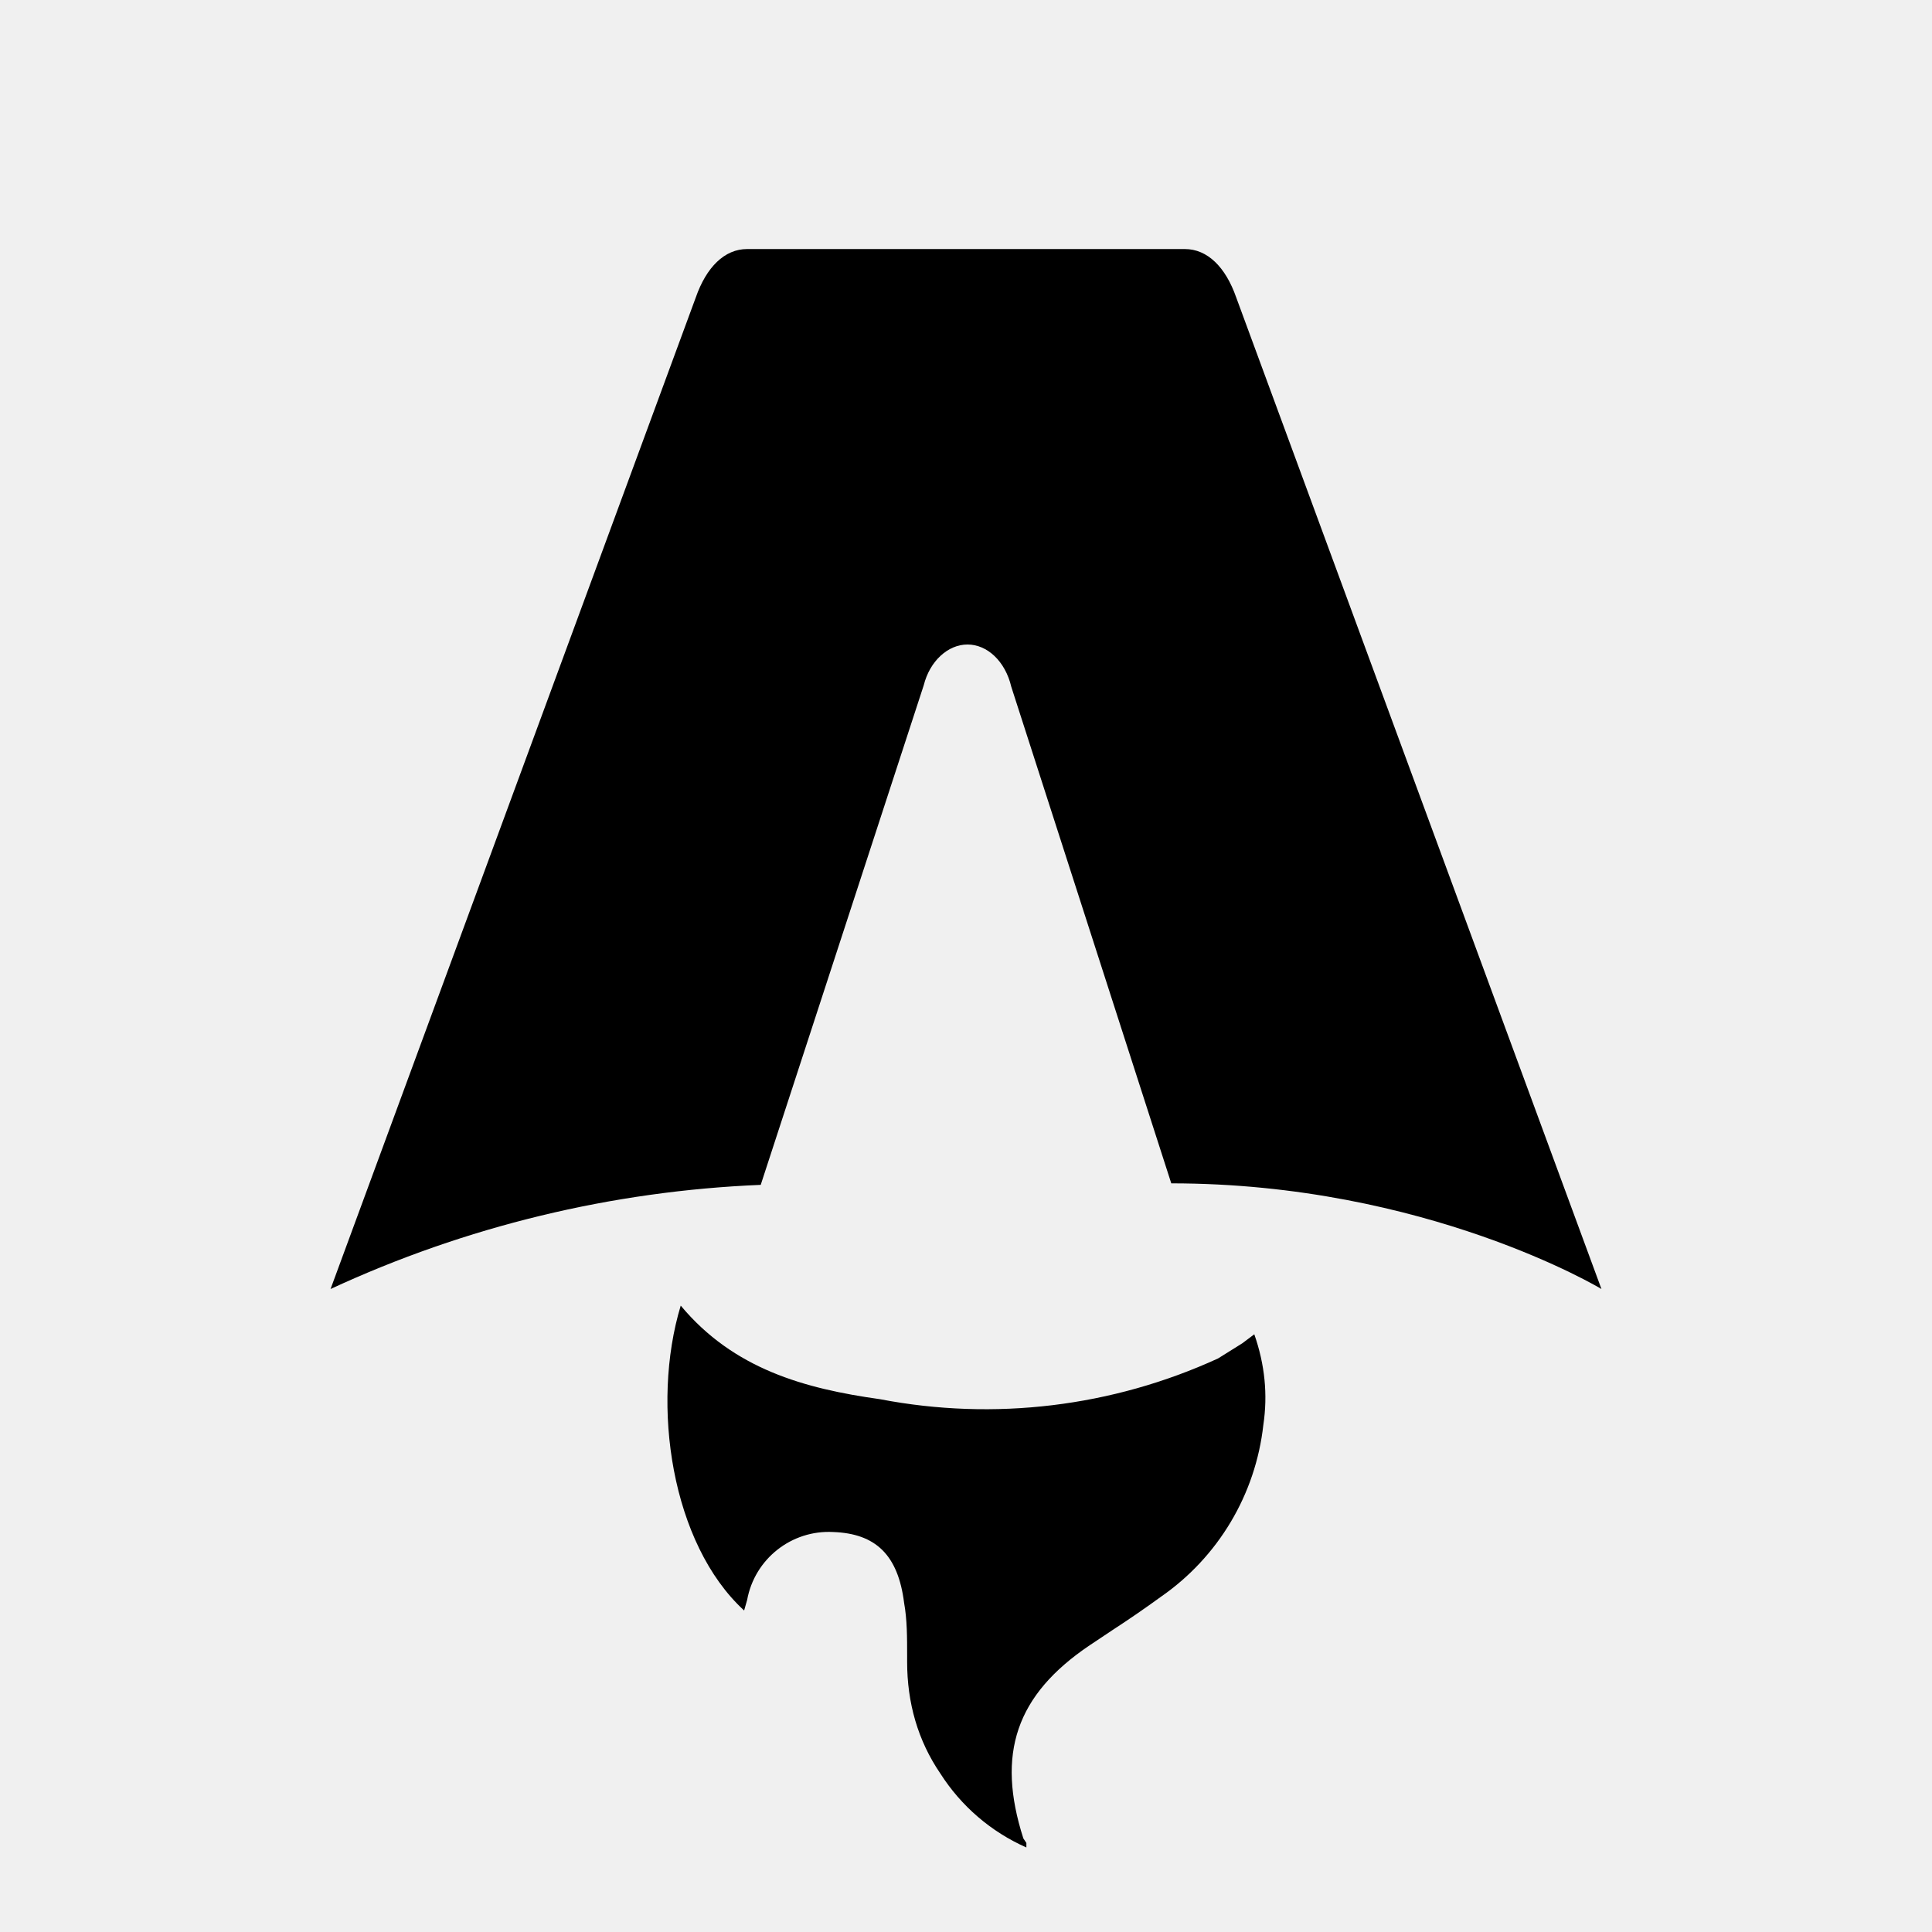
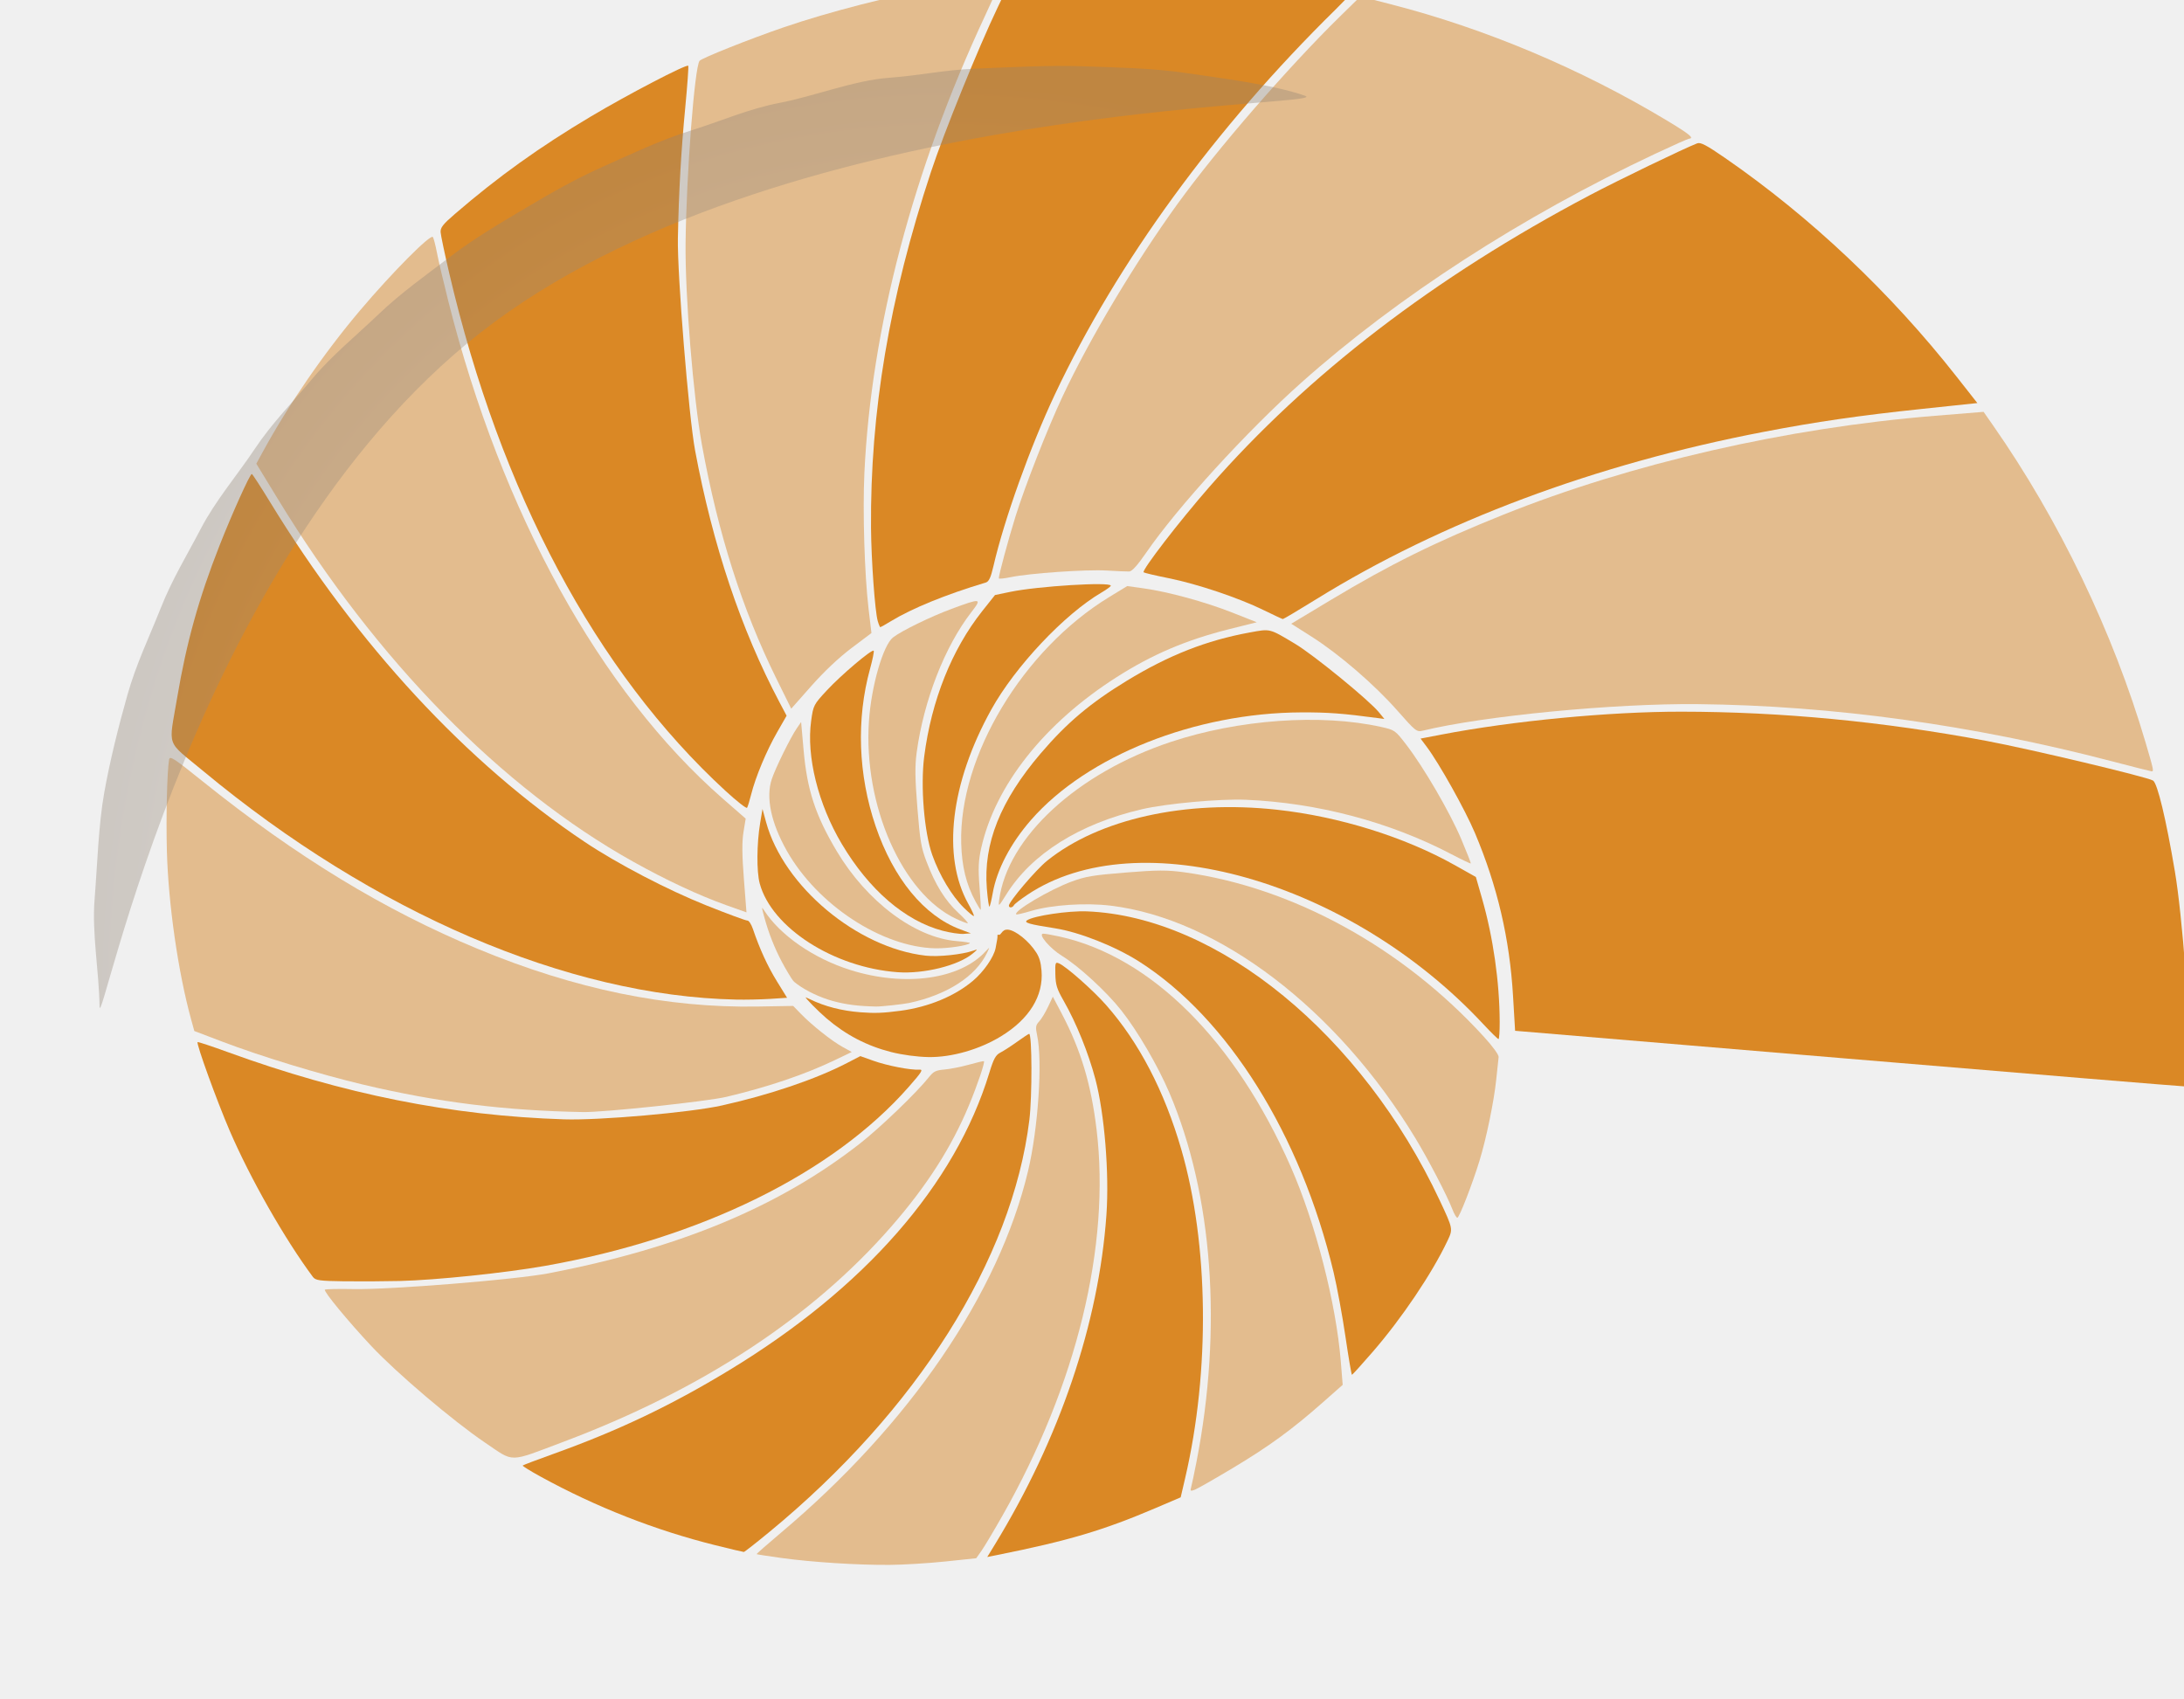
- <svg xmlns="http://www.w3.org/2000/svg" fill="none" viewBox="0 0 128 128">
-   <path d="M50.4 78.5a75.1 75.1 0 0 0-28.5 6.9l24.2-65.7c.7-2 1.9-3.2 3.4-3.2h29c1.5 0 2.7 1.2 3.4 3.2l24.2 65.7s-11.6-7-28.5-7L67 45.5c-.4-1.7-1.6-2.8-2.9-2.8-1.3 0-2.5 1.1-2.9 2.7L50.4 78.5Zm-1.1 28.2Zm-4.2-20.2c-2 6.6-.6 15.8 4.2 20.2a17.5 17.5 0 0 1 .2-.7 5.5 5.5 0 0 1 5.7-4.5c2.8.1 4.3 1.5 4.7 4.7.2 1.1.2 2.3.2 3.5v.4c0 2.7.7 5.2 2.2 7.4a13 13 0 0 0 5.7 4.9v-.3l-.2-.3c-1.8-5.6-.5-9.5 4.4-12.8l1.5-1a73 73 0 0 0 3.2-2.2 16 16 0 0 0 6.8-11.4c.3-2 .1-4-.6-6l-.8.6-1.6 1a37 37 0 0 1-22.4 2.7c-5-.7-9.7-2-13.2-6.2Z" />
-   <style>
-         path { fill: #000; }
-         @media (prefers-color-scheme: dark) {
-             path { fill: #FFF; }
-         }
-     </style>
+ <svg xmlns="http://www.w3.org/2000/svg" xmlns:ns1="https://boxy-svg.com" width="450mm" height="350mm" viewBox="0 0 450 350" version="1.1" id="svg1">
+   <defs>
+     <radialGradient gradientUnits="userSpaceOnUse" cx="213.832" cy="203.054" r="251.632" id="gradient-1" gradientTransform="matrix(0.760272, -0.05648, 0.168184, 0.833367, 28.34394, 77.16785)">
+       <stop offset="0" style="stop-color: rgb(97.255% 90.98% 83.922%)" />
+       <stop offset="1" style="stop-color: rgb(56.949% 51.436% 45.073%)" />
+     </radialGradient>
+     <ns1:export>
+       <ns1:file format="svg" path="fossyl.svg" normalization="web-static" width="1700.787" height="1322.835" />
+     </ns1:export>
+   </defs>
+   <g id="layer1" style="display: inline;" transform="matrix(1.04393, 0, 0, 1.04393, -9.884223, -7.687811)">
+     <g transform="matrix(0.996725, -0.080867, 0.080867, 0.996725, 0.089563, -7.482402)" style="transform-origin: 224.91px 182.482px;">
+       <path style="baseline-shift: baseline; display: inline; overflow: visible; vector-effect: none; fill: rgb(218, 136, 37); fill-rule: evenodd; stroke-width: 0.265; stop-color: rgb(0, 0, 0); stroke: none; pointer-events: none;" d="m 354.694,253.322 -64.939,-10.78 0.15,-6.927 c 0.245,-11.309 -1.332,-21.828 -4.885,-32.6 -1.574,-4.771 -5.935,-14.303 -8.145,-17.804 l -1.053,-1.668 4.132,-0.452 c 14.285,-1.564 33.437,-1.839 47.556,-0.683 19.729,1.615 39.563,5.152 59.658,10.638 8.523,2.327 30.976,9.637 32.081,10.445 0.825,0.603 1.94,7.751 2.847,18.239 0.773,8.944 0.637,30.02 -0.244,37.904 -0.473,4.234 -0.572,4.562 -1.363,4.517 -0.469,-0.027 -30.076,-4.9 -65.792,-10.829 z" id="path58" clip-path="none" mask="none" />
+       <path style="baseline-shift: baseline; display: inline; overflow: visible; vector-effect: none; fill: rgb(227, 188, 142); fill-rule: evenodd; stroke-width: 0.265; stop-color: rgb(0, 0, 0); stroke: none; pointer-events: none;" d="m 411.314,198.992 c -26.677,-9.331 -53.989,-15.38 -80.355,-17.797 -16.48,-1.511 -42.413,-1.115 -54.61,0.834 -1.179,0.188 -1.416,-0.034 -4.652,-4.371 -4.095,-5.489 -10.584,-12.066 -15.726,-15.939 l -3.763,-2.835 8.228,-4.075 c 12.219,-6.052 21.464,-9.723 35.216,-13.985 25.965,-8.047 57.113,-12.575 86.526,-12.579 l 9.621,-0.001 1.612,2.76 c 11.538,19.755 20.347,42.647 24.984,64.919 1.135,5.452 1.179,5.796 0.732,5.736 -0.167,-0.022 -3.683,-1.223 -7.812,-2.667 z" id="path56" clip-path="none" mask="none" />
+       <path style="baseline-shift: baseline; display: inline; overflow: visible; vector-effect: none; fill: rgb(218, 136, 37); fill-rule: evenodd; stroke-width: 0.265; stop-color: rgb(0, 0, 0); stroke: none; pointer-events: none;" d="m 246.951,155.735 c -4.708,-2.801 -12.571,-6.171 -18.119,-7.766 -2.532,-0.728 -4.71,-1.429 -4.84,-1.559 -0.394,-0.394 7.864,-9.496 14.274,-15.731 21.156,-20.58 47.681,-37.708 79.503,-51.337 5.911,-2.532 19.232,-7.682 21.974,-8.496 0.685,-0.203 1.806,0.507 5.276,3.345 15.876,12.984 30.362,29.082 42.064,46.748 l 3.629,5.479 -10.977,0.266 c -12.445,0.301 -20.96,0.839 -31.518,1.989 -33.649,3.667 -64.815,12.526 -90.687,25.781 -3.668,1.879 -6.773,3.398 -6.899,3.375 -0.126,-0.023 -1.782,-0.965 -3.679,-2.094 z" id="path54" clip-path="none" mask="none" />
+       <path style="baseline-shift: baseline; display: inline; overflow: visible; vector-effect: none; fill: rgb(227, 188, 142); fill-rule: evenodd; stroke-width: 0.265; stop-color: rgb(0, 0, 0); stroke: none; pointer-events: none;" d="m 216.716,145.465 c -3.95,-0.562 -15.196,-0.694 -18.973,-0.222 -1.283,0.16 -2.334,0.179 -2.334,0.042 0,-0.551 2.448,-7.38 4.263,-11.892 2.346,-5.832 7.738,-16.866 11.168,-22.854 6.32,-11.035 16.397,-25.171 25.753,-36.126 8.601,-10.071 23.853,-25.031 34.87,-34.203 l 4.37,-3.638 5.882,2.032 c 18.189,6.283 36.28,15.688 52.388,27.236 4.26,3.054 5.207,3.963 4.126,3.963 -0.242,0 -3.363,1.097 -6.937,2.437 -27.235,10.214 -52.895,24.001 -73.182,39.32 -11.518,8.697 -26.409,22.571 -33.278,31.004 -1.922,2.359 -3.103,3.477 -3.653,3.454 -0.446,-0.019 -2.455,-0.268 -4.464,-0.554 z" id="path52" clip-path="none" mask="none" />
+       <path style="baseline-shift: baseline; display: inline; overflow: visible; vector-effect: none; fill: rgb(218, 136, 37); fill-rule: evenodd; stroke-width: 0.265; stop-color: rgb(0, 0, 0); stroke: none; pointer-events: none;" d="m 170.907,151.732 c -0.39,-1.949 -0.298,-12.083 0.167,-18.415 1.675,-22.821 7.263,-44.911 17.474,-69.078 3.189,-7.547 11.295,-23.657 15.76,-31.32 l 3.402,-5.838 10.793,0.231 c 14.304,0.306 24.391,1.443 38.048,4.287 6.901,1.437 17.234,4.188 17.088,4.548 -0.059,0.146 -1.386,1.332 -2.948,2.636 -25.456,21.243 -46.927,46.177 -61.308,71.199 -5.664,9.855 -11.97,23.8 -14.827,32.785 -0.707,2.225 -1.144,2.999 -1.768,3.132 -8.045,1.712 -14.922,3.89 -19.382,6.137 -1.053,0.531 -1.989,0.965 -2.08,0.965 -0.091,0 -0.28,-0.571 -0.419,-1.268 z" id="path50" clip-path="none" mask="none" />
+       <path style="baseline-shift: baseline; display: inline; overflow: visible; vector-effect: none; fill: rgb(227, 188, 142); fill-rule: evenodd; stroke-width: 0.265; stop-color: rgb(0, 0, 0); stroke: none; pointer-events: none;" d="m 150.037,161.426 c -5.606,-14.149 -9.127,-29.362 -10.894,-47.067 -0.957,-9.59 -0.956,-29.724 0.002,-40.091 1.249,-13.512 4.59,-34.511 5.663,-35.586 0.513,-0.514 10.412,-3.551 17.12,-5.252 9.276,-2.352 21.868,-4.513 31.452,-5.398 7.239,-0.668 12.175,-0.949 12.175,-0.693 0,0.135 -1.744,3.307 -3.877,7.049 -16.623,29.175 -27.403,59.757 -31.034,88.04 -0.966,7.525 -1.593,19.993 -1.344,26.716 l 0.181,4.87 -4.164,2.638 c -2.64,1.672 -5.75,4.163 -8.495,6.802 l -4.331,4.164 z" id="path48" clip-path="none" mask="none" />
+       <path style="baseline-shift: baseline; display: inline; overflow: visible; vector-effect: none; fill: rgb(218, 136, 37); fill-rule: evenodd; stroke-width: 0.265; stop-color: rgb(0, 0, 0); stroke: none; pointer-events: none;" d="M 138.257,182.745 C 114.677,157.253 98.73,120.463 92.146,76.362 c -0.57,-3.816 -1.03,-7.446 -1.023,-8.067 0.011,-0.934 0.555,-1.524 3.145,-3.414 9.067,-6.616 17.671,-11.783 28.294,-16.991 7.684,-3.767 19.562,-8.78 19.931,-8.411 0.094,0.094 -0.477,3.805 -1.268,8.247 -1.505,8.454 -2.635,16.645 -3.522,25.528 -0.71,7.11 -0.713,35.171 -0.005,42.004 1.961,18.912 6.176,35.965 12.576,50.878 l 1.196,2.787 -2.127,3.098 c -2.396,3.489 -4.977,8.491 -6.102,11.823 -0.414,1.228 -0.874,2.381 -1.022,2.563 -0.148,0.182 -1.931,-1.466 -3.962,-3.662 z" id="path46" clip-path="none" mask="none" />
+       <path style="baseline-shift: baseline; display: inline; overflow: visible; vector-effect: none; fill: rgb(227, 188, 142); fill-rule: evenodd; stroke-width: 0.265; stop-color: rgb(0, 0, 0); stroke: none; pointer-events: none;" d="m 136.564,205.231 c -5.302,-2.395 -11.396,-5.871 -17.654,-10.069 -24.716,-16.581 -47.267,-43.673 -64.028,-76.921 l -3.713,-7.365 1.561,-2.375 C 58.585,99.591 66.263,90.173 74.053,82.346 80.908,75.459 89.152,68.398 89.523,69.099 c 0.146,0.276 0.392,1.689 0.547,3.14 0.155,1.451 0.817,5.834 1.47,9.74 7.116,42.512 23.671,79.251 46.084,102.274 l 4.152,4.264 -0.653,2.635 c -0.462,1.866 -0.655,4.559 -0.662,9.23 -0.005,3.627 -0.017,6.594 -0.026,6.593 -0.009,-0.001 -1.752,-0.786 -3.872,-1.743 z" id="path44" clip-path="none" mask="none" />
+       <path style="baseline-shift: baseline; display: inline; overflow: visible; vector-effect: none; fill: rgb(218, 136, 37); fill-rule: evenodd; stroke-width: 0.265; stop-color: rgb(0, 0, 0); stroke: none; pointer-events: none;" d="m 136.969,223.964 c -33.028,-3.397 -69.85,-22.861 -101.16,-53.474 -6.945,-6.79 -6.451,-4.93 -3.941,-14.852 2.703,-10.685 5.833,-19.196 10.746,-29.22 3.016,-6.154 7.125,-13.597 7.504,-13.594 0.113,8e-4 1.519,2.603 3.125,5.783 14.904,29.526 34.547,54.528 56.534,71.957 6.012,4.766 15.463,10.717 22.84,14.383 4.043,2.009 7.582,3.653 7.865,3.653 0.283,0 0.71,0.776 0.949,1.725 1.034,4.109 2.291,7.559 3.903,10.718 l 1.727,3.385 -3.321,-0.054 c -1.826,-0.03 -4.873,-0.214 -6.77,-0.409 z" id="path42" clip-path="none" mask="none" />
+       <path style="baseline-shift: baseline; display: inline; overflow: visible; vector-effect: none; fill: rgb(227, 188, 142); fill-rule: evenodd; stroke-width: 0.265; stop-color: rgb(0, 0, 0); stroke: none; pointer-events: none;" d="m 105.111,243.657 c -15.34,-1.52 -28.589,-4.279 -42.898,-8.932 -8.359,-2.718 -19.595,-7.169 -26.962,-10.68 l -5.333,-2.541 -0.437,-2.293 c -1.812,-9.515 -2.656,-23.117 -2.085,-33.594 0.366,-6.716 1.296,-15.55 1.885,-17.901 0.203,-0.811 0.868,-0.303 6.171,4.716 17.301,16.374 33.807,28.358 51.624,37.481 18.481,9.463 36.179,14.623 54.088,15.768 l 6.966,0.446 1.392,1.686 c 1.997,2.418 5.628,5.814 7.653,7.157 l 1.741,1.154 -3.236,1.248 c -6.268,2.417 -13.658,4.279 -22.157,5.581 -3.883,0.595 -24.387,1.103 -28.413,0.704 z" id="path40" clip-path="none" mask="none" />
+       <path style="baseline-shift: baseline; display: inline; overflow: visible; vector-effect: none; fill: rgb(218, 136, 37); fill-rule: evenodd; stroke-width: 0.265; stop-color: rgb(0, 0, 0); stroke: none; pointer-events: none;" d="m 66.354,273.965 c -3.013,-0.171 -7.961,-0.545 -10.996,-0.832 -4.811,-0.455 -5.584,-0.628 -6.039,-1.357 -4.953,-7.932 -10.752,-20.364 -14.038,-30.101 -2.047,-6.066 -5.206,-17.63 -4.898,-17.937 0.075,-0.075 2.675,1.026 5.778,2.448 22.122,10.139 42.911,16.078 65.096,18.598 6.963,0.791 24.894,0.671 31.249,-0.208 9.53,-1.319 18.892,-3.669 25.279,-6.347 l 2.755,-1.155 2.521,1.134 c 2.639,1.187 7.149,2.445 8.837,2.465 0.857,0.01 0.549,0.438 -2.311,3.212 -16.277,15.789 -43.369,26.502 -74.418,29.427 -7.93,0.747 -21.672,1.059 -28.814,0.654 z" id="path38" clip-path="none" mask="none" />
+       <path style="baseline-shift: baseline; display: inline; overflow: visible; vector-effect: none; fill: rgb(227, 188, 142); fill-rule: evenodd; stroke-width: 0.265; stop-color: rgb(0, 0, 0); stroke: none; pointer-events: none;" d="m 80.558,307.14 c -5.95,-4.766 -16.254,-15.06 -20.843,-20.823 -4.152,-5.215 -8.551,-11.528 -8.246,-11.833 0.117,-0.117 2.646,0.032 5.621,0.331 7.209,0.725 32.099,0.732 38.687,0.011 26.177,-2.865 46.482,-9.463 63.31,-20.574 4.213,-2.781 11.96,-9.11 14.585,-11.913 1.026,-1.096 1.477,-1.275 3.247,-1.288 1.13,-0.008 3.333,-0.264 4.896,-0.568 1.562,-0.304 2.893,-0.504 2.957,-0.444 0.228,0.214 -1.634,4.532 -3.624,8.406 -4.109,8 -9.593,15.207 -17.252,22.673 -17.013,16.585 -39.862,29.065 -67.916,37.098 -11.313,3.239 -9.912,3.337 -15.422,-1.076 z" id="path36" clip-path="none" mask="none" />
+       <path style="baseline-shift: baseline; display: inline; overflow: visible; vector-effect: none; fill: rgb(218, 136, 37); fill-rule: evenodd; stroke-width: 0.265; stop-color: rgb(0, 0, 0); stroke: none; pointer-events: none;" d="m 124.181,330.979 c -11.568,-3.899 -22.821,-9.405 -33.226,-16.258 -1.944,-1.28 -3.461,-2.4 -3.373,-2.488 0.089,-0.089 2.882,-0.895 6.207,-1.792 13.122,-3.54 23.841,-7.614 35.875,-13.634 28.013,-14.015 47.492,-32.938 55.986,-54.388 1.072,-2.706 1.531,-3.405 2.505,-3.809 0.656,-0.272 2.213,-1.109 3.461,-1.86 1.247,-0.751 2.365,-1.366 2.485,-1.366 0.586,0 -0.382,12.354 -1.328,16.951 -5.599,27.195 -26.774,55.392 -57.789,76.953 -2.766,1.923 -5.14,3.49 -5.276,3.483 -0.136,-0.007 -2.623,-0.814 -5.527,-1.793 z" id="path34" clip-path="none" mask="none" />
+       <path style="baseline-shift: baseline; display: inline; overflow: visible; vector-effect: none; fill: rgb(227, 188, 142); fill-rule: evenodd; stroke-width: 0.265; stop-color: rgb(0, 0, 0); stroke: none; pointer-events: none;" d="m 158.198,337.638 c -6.328,-0.465 -15.271,-1.769 -21.229,-3.094 -2.567,-0.571 -4.717,-1.083 -4.779,-1.138 -0.061,-0.055 2.221,-1.76 5.073,-3.79 27.019,-19.231 46.728,-43.582 54.438,-67.262 2.676,-8.22 4.634,-21.402 3.947,-26.58 -0.211,-1.588 -0.116,-1.997 0.615,-2.655 0.475,-0.428 1.365,-1.654 1.978,-2.724 l 1.114,-1.946 1.439,3.367 c 3.221,7.534 4.696,14.4 5.05,23.499 0.897,23.073 -8.001,49.913 -24.674,74.427 -1.974,2.902 -4.097,5.882 -4.719,6.623 l -1.131,1.348 -6.088,0.145 c -3.348,0.08 -8.314,-0.019 -11.035,-0.219 z" id="path32" clip-path="none" mask="none" />
+       <path style="baseline-shift: baseline; display: inline; overflow: visible; vector-effect: none; fill: rgb(218, 136, 37); fill-rule: evenodd; stroke-width: 0.265; stop-color: rgb(0, 0, 0); stroke: none; pointer-events: none;" d="m 179.211,335.316 c 14.465,-19.865 23.966,-41.884 27.202,-63.044 1.245,-8.14 1.246,-19.966 10e-4,-26.903 -0.943,-5.256 -2.859,-11.377 -4.985,-15.919 -1.162,-2.482 -1.334,-3.242 -1.216,-5.372 0.126,-2.286 0.197,-2.449 0.901,-2.073 1.374,0.736 6.251,5.806 8.574,8.916 5.899,7.894 10.111,17.876 12.509,29.644 3.88,19.04 2.148,43.994 -4.493,64.725 l -1.186,3.703 -4.975,1.666 c -10.734,3.595 -17.816,5.087 -32.083,6.758 l -1.946,0.228 z" id="path30" clip-path="none" mask="none" />
+       <path style="baseline-shift: baseline; display: inline; overflow: visible; vector-effect: none; fill: rgb(227, 188, 142); fill-rule: evenodd; stroke-width: 0.265; stop-color: rgb(0, 0, 0); stroke: none; pointer-events: none;" d="m 218.712,327.251 c 0.161,-0.416 0.817,-2.624 1.459,-4.906 7.288,-25.919 7.501,-52.375 0.589,-73.102 -1.838,-5.511 -5.262,-12.652 -8.139,-16.976 -2.634,-3.958 -7.656,-9.393 -10.807,-11.696 -2.244,-1.639 -4.429,-4.667 -3.369,-4.667 0.293,0 1.736,0.372 3.208,0.827 17.692,5.465 32.866,23.253 41.805,49.009 3.937,11.345 6.735,27.581 6.729,39.043 l -0.003,4.667 -4.153,3.108 c -6.483,4.852 -11.294,7.798 -18.763,11.489 -3.795,1.875 -7.338,3.534 -7.874,3.686 -0.833,0.236 -0.932,0.166 -0.682,-0.481 z" id="path28" clip-path="none" mask="none" />
+       <path style="baseline-shift: baseline; display: inline; overflow: visible; vector-effect: none; fill: rgb(218, 136, 37); fill-rule: evenodd; stroke-width: 0.265; stop-color: rgb(0, 0, 0); stroke: none; pointer-events: none;" d="m 251.499,300.014 c -0.271,-4.185 -0.861,-9.984 -1.31,-12.885 -4.272,-27.591 -16.749,-51.665 -33.27,-64.193 -4.472,-3.391 -11.325,-6.769 -16.03,-7.9 -5.058,-1.216 -6.108,-1.612 -5.367,-2.027 1.393,-0.779 8.275,-1.24 11.917,-0.797 25.673,3.122 52.158,28.684 64.794,62.538 2.154,5.77 2.156,5.793 0.879,8.009 -3.567,6.188 -10.245,14.557 -16.52,20.704 -2.336,2.288 -4.326,4.16 -4.423,4.16 -0.097,0 -0.398,-3.424 -0.669,-7.609 z" id="path26" clip-path="none" mask="none" />
+       <path style="baseline-shift: baseline; display: inline; overflow: visible; vector-effect: none; fill: rgb(227, 188, 142); fill-rule: evenodd; stroke-width: 0.265; stop-color: rgb(0, 0, 0); stroke: none; pointer-events: none;" d="m 274.572,276.678 c -0.833,-2.82 -3.882,-10.062 -6.131,-14.565 -13.315,-26.651 -35.212,-46.357 -56.28,-50.65 -4.901,-0.999 -11.602,-1.094 -15.709,-0.225 -1.547,0.328 -2.882,0.527 -2.966,0.443 -0.636,-0.636 6.974,-4.349 11.46,-5.592 2.813,-0.779 4.249,-0.899 10.755,-0.898 6.226,10e-4 8.191,0.153 11.508,0.888 21.058,4.669 41.715,18.287 56.291,37.11 1.625,2.098 2.683,3.837 2.594,4.261 -0.083,0.394 -0.455,2.361 -0.827,4.37 -0.787,4.251 -2.882,11.422 -4.603,15.754 -1.743,4.388 -4.867,10.828 -5.252,10.828 -0.182,0 -0.56,-0.776 -0.84,-1.725 z" id="path24" clip-path="none" mask="none" />
+       <path style="baseline-shift: baseline; display: inline; overflow: visible; vector-effect: none; fill: rgb(218, 136, 37); fill-rule: evenodd; stroke-width: 0.265; stop-color: rgb(0, 0, 0); stroke: none; pointer-events: none;" d="m 283.602,240.727 c -24.008,-30.379 -64.67,-45.565 -87.627,-32.728 -1.408,0.787 -2.669,1.609 -2.804,1.827 -0.307,0.497 -1.008,0.519 -1.008,0.031 0,-0.748 5.911,-6.66 8.24,-8.241 10.898,-7.401 28.161,-9.795 45.983,-6.378 12.15,2.33 24.703,7.385 34.154,13.754 l 3.952,2.663 0.867,4.314 c 1.575,7.838 2.119,16.714 1.506,24.59 -0.143,1.841 -0.371,3.348 -0.505,3.347 -0.134,-5.3e-4 -1.375,-1.431 -2.756,-3.179 z" id="path22" clip-path="none" mask="none" />
+       <path style="baseline-shift: baseline; display: inline; overflow: visible; vector-effect: none; fill: rgb(227, 188, 142); fill-rule: evenodd; stroke-width: 0.265; stop-color: rgb(0, 0, 0); stroke: none; pointer-events: none;" d="m 190.338,208.599 c 2.603,-12.215 17.377,-23.766 36.309,-28.389 13.686,-3.342 29.952,-3.185 41.566,0.402 2.687,0.83 2.747,0.88 4.739,3.963 3.072,4.755 7.455,13.922 9.254,19.354 0.887,2.677 1.561,4.919 1.499,4.981 -0.062,0.062 -1.737,-0.913 -3.722,-2.165 -11.578,-7.306 -25.496,-12.222 -39.515,-13.955 -5.087,-0.629 -15.678,-0.524 -20.579,0.204 -12.511,1.858 -22.412,7.008 -28.044,14.59 -1.739,2.34 -1.797,2.38 -1.506,1.015 z" id="path20" clip-path="none" mask="none" />
+       <path style="baseline-shift: baseline; display: inline; overflow: visible; vector-effect: none; fill: rgb(218, 136, 37); fill-rule: evenodd; stroke-width: 0.265; stop-color: rgb(0, 0, 0); stroke: none; pointer-events: none;" d="m 188.105,206.114 c 0,-8.886 4.053,-17.057 12.759,-25.726 5.61,-5.586 10.546,-9.108 18.088,-12.908 8.654,-4.36 16.327,-6.679 24.955,-7.541 4.172,-0.417 3.87,-0.519 8.725,2.94 3.48,2.479 13.668,12.278 15.43,14.841 l 0.952,1.385 -1.19,-0.259 c -6.944,-1.509 -9.773,-1.953 -15.049,-2.361 -20.874,-1.613 -42.822,5.12 -54.864,16.83 -4.42,4.298 -7.528,9.22 -8.731,13.824 -0.338,1.293 -0.718,2.455 -0.845,2.582 -0.127,0.127 -0.231,-1.496 -0.231,-3.607 z" id="path18" clip-path="none" mask="none" />
+       <path style="baseline-shift: baseline; display: inline; overflow: visible; vector-effect: none; fill: rgb(227, 188, 142); fill-rule: evenodd; stroke-width: 0.265; stop-color: rgb(0, 0, 0); stroke: none; pointer-events: none;" d="m 185.655,208.459 c -1.542,-3.486 -2.119,-7.068 -1.875,-11.629 0.92,-17.147 15.221,-37.106 33.022,-46.089 l 3.74,-1.887 3.157,0.702 c 4.801,1.068 11.929,3.65 17.105,6.196 l 4.654,2.289 -5.443,0.903 c -8.701,1.444 -15.581,3.735 -23.006,7.663 -14.936,7.901 -25.592,19.316 -29.367,31.46 -0.744,2.393 -0.942,3.977 -0.95,7.589 -0.005,2.511 -0.066,4.565 -0.134,4.566 -0.068,5.3e-4 -0.475,-0.793 -0.904,-1.763 z" id="path16" clip-path="none" mask="none" />
+       <path style="baseline-shift: baseline; display: inline; overflow: visible; vector-effect: none; fill: rgb(218, 136, 37); fill-rule: evenodd; stroke-width: 0.265; stop-color: rgb(0, 0, 0); stroke: none; pointer-events: none;" d="m 183.269,209.532 c -2.167,-2.504 -4.27,-6.769 -5.365,-10.876 -1.233,-4.628 -1.239,-13.742 -0.013,-19.522 2.314,-10.906 7.134,-20.609 13.756,-27.691 l 2.747,-2.937 3.044,-0.378 c 5.513,-0.685 19.886,-0.406 19.886,0.385 0,0.147 -0.867,0.685 -1.928,1.195 -7.662,3.689 -18.175,13.181 -23.567,21.28 -9.214,13.839 -12.08,28.1 -7.61,37.865 0.58,1.268 0.983,2.377 0.895,2.466 -0.088,0.088 -0.919,-0.716 -1.845,-1.787 z" id="path14" clip-path="none" mask="none" />
+       <path style="baseline-shift: baseline; display: inline; overflow: visible; vector-effect: none; fill: rgb(227, 188, 142); fill-rule: evenodd; stroke-width: 0.265; stop-color: rgb(0, 0, 0); stroke: none; pointer-events: none;" d="m 181.611,211.612 c -10.236,-5.805 -16.51,-23.858 -14.024,-40.351 1.035,-6.869 3.992,-14.678 6.073,-16.042 1.785,-1.169 7.698,-3.481 11.978,-4.684 5.996,-1.684 6.2,-1.632 3.826,0.969 -5.775,6.328 -10.765,16.592 -12.995,26.732 -0.571,2.595 -0.742,5.109 -0.742,10.883 0,6.64 0.108,7.883 0.938,10.749 1.343,4.641 3.041,7.951 5.404,10.536 1.133,1.239 1.904,2.251 1.714,2.248 -0.19,-0.003 -1.167,-0.471 -2.171,-1.04 z" id="path12" clip-path="none" mask="none" />
+       <path style="baseline-shift: baseline; display: inline; overflow: visible; vector-effect: none; fill: rgb(218, 136, 37); fill-rule: evenodd; stroke-width: 0.265; stop-color: rgb(0, 0, 0); stroke: none; pointer-events: none;" d="m 178.725,213.722 c -7.228,-2.552 -13.805,-9.21 -18.436,-18.666 -4.031,-8.229 -5.609,-17.822 -4.07,-24.739 0.675,-3.033 0.745,-3.146 3.605,-5.765 3.039,-2.783 9.457,-7.38 9.81,-7.026 0.112,0.112 -0.336,1.681 -0.994,3.486 -3.539,9.696 -4.042,20.674 -1.424,31.056 2.671,10.593 8.094,18.421 15.006,21.66 l 2.029,0.951 -1.42,-0.005 c -0.781,-0.002 -2.628,-0.431 -4.104,-0.952 z" id="path10" clip-path="none" mask="none" />
+       <path style="baseline-shift: baseline; display: inline; overflow: visible; vector-effect: none; fill: rgb(227, 188, 142); fill-rule: evenodd; stroke-width: 0.265; stop-color: rgb(0, 0, 0); stroke: none; pointer-events: none;" d="M 177.047,217.064 C 166.508,215.985 154.491,206.625 149.345,195.488 c -2.653,-5.741 -3.297,-10.847 -1.807,-14.322 0.945,-2.203 4.362,-7.92 5.753,-9.626 l 0.933,-1.143 0.04,5.607 c 0.057,7.883 1.291,13.005 4.907,20.368 5.107,10.399 13.986,18.26 22.142,19.606 1.51,0.249 2.675,0.524 2.588,0.611 -0.444,0.444 -4.444,0.72 -6.854,0.473 z" id="path8" clip-path="none" mask="none" />
+       <path style="baseline-shift: baseline; display: inline; overflow: visible; vector-effect: none; fill: rgb(218, 136, 37); fill-rule: evenodd; stroke-width: 0.265; stop-color: rgb(0, 0, 0); stroke: none; pointer-events: none;" d="m 169.233,221.162 c -12.538,-1.943 -24.078,-10.759 -25.731,-19.659 -0.442,-2.381 0.044,-7.891 1.049,-11.885 l 0.687,-2.731 0.493,2.638 c 2.415,12.921 15.921,26.216 29.287,28.83 2.434,0.476 7.236,0.359 9.433,-0.229 0.951,-0.255 0.938,-0.218 -0.203,0.585 -2.992,2.106 -9.932,3.238 -15.016,2.451 z" id="path6" clip-path="none" mask="none" />
+       <path style="baseline-shift: baseline; display: inline; overflow: visible; vector-effect: none; fill: rgb(227, 188, 142); fill-rule: evenodd; stroke-width: 0.265; stop-color: rgb(0, 0, 0); stroke: none; pointer-events: none;" d="m 164.472,227.574 c -3.56,-0.362 -5.923,-0.861 -8.499,-1.795 -2.379,-0.863 -4.981,-2.359 -6.682,-3.844 -0.789,-0.688 -0.793,-0.694 -1.66,-2.445 -1.437,-2.899 -2.477,-5.743 -3.255,-8.902 -0.36,-1.46 -0.846,-4.055 -0.791,-4.221 0.019,-0.056 0.173,0.16 0.344,0.48 2.76,5.179 8.988,10.274 16.058,13.138 10.418,4.22 21.388,3.594 26.88,-1.535 0.405,-0.378 0.736,-0.648 0.736,-0.601 0,0.047 -0.206,0.442 -0.459,0.878 -2.602,4.492 -8.531,7.675 -16.153,8.671 -1.148,0.15 -5.591,0.269 -6.519,0.175 z" id="path3" clip-path="none" mask="none" />
+       <path style="baseline-shift: baseline; display: inline; overflow: visible; vector-effect: none; fill: rgb(218, 136, 37); fill-rule: evenodd; stroke-width: 0.265; stop-color: rgb(0, 0, 0); stroke: none; pointer-events: none;" d="m 173.937,238.349 c -2.234,-0.219 -5.113,-0.845 -7.26,-1.581 -4.695,-1.608 -8.636,-4.087 -12.202,-7.675 -1.51,-1.519 -3.968,-4.453 -3.731,-4.453 0.026,0 0.38,0.197 0.787,0.437 2.794,1.652 6.057,2.784 9.706,3.368 2.828,0.452 4.43,0.523 7.913,0.347 5.58,-0.282 10.93,-2.006 14.782,-4.765 2.24,-1.604 4.459,-4.318 4.946,-6.05 0.416,-1.478 0.559,-2.076 0.559,-2.344 0,-0.256 0.025,-0.279 0.243,-0.224 0.197,0.049 0.3,-0.005 0.546,-0.284 0.436,-0.496 0.798,-0.659 1.313,-0.588 1.499,0.205 4,2.565 5.268,4.97 0.538,1.02 0.743,2.024 0.743,3.637 0,4.998 -3.153,9.301 -8.982,12.259 -4.448,2.257 -10.084,3.392 -14.632,2.947 z" id="path1" clip-path="none" mask="none" />
+     </g>
+     <path d="M 267.065 26.273 C 273.323 28.5 166.529 27.097 107.136 70.874 C 47.741 114.651 29.216 212.891 29.113 205.971 C 29.01 199.051 27.597 191.628 28.135 184.923 C 28.673 178.218 28.89 170.259 30.044 163.808 C 31.199 157.356 32.879 150.675 34.624 144.513 C 36.37 138.352 38.863 133.272 41.175 127.439 C 43.488 121.605 46.302 117.096 49.155 111.627 C 52.009 106.159 56.374 101.048 59.744 95.983 C 63.114 90.918 67.225 86.774 71.087 82.149 C 74.949 77.525 79.909 73.498 84.237 69.352 C 88.566 65.205 93.614 61.621 98.384 57.988 C 103.154 54.359 108.298 51.344 113.484 48.265 C 118.671 45.188 123.253 42.59 128.831 40.102 C 134.409 37.615 139.836 35.01 145.78 33.15 C 151.725 31.291 157.231 28.827 163.518 27.633 C 169.805 26.439 178.168 23.224 184.771 22.733 C 191.375 22.242 195.498 21.183 202.074 20.914 C 208.65 20.645 216.651 20.21 223.222 20.446 C 230.002 20.69 236.956 20.805 243.389 21.755 C 249.822 22.705 260.808 24.046 267.065 26.273 Z" style="fill-rule: nonzero; fill-opacity: 0.36; fill: url(&quot;#gradient-1&quot;);" />
+   </g>
</svg>
